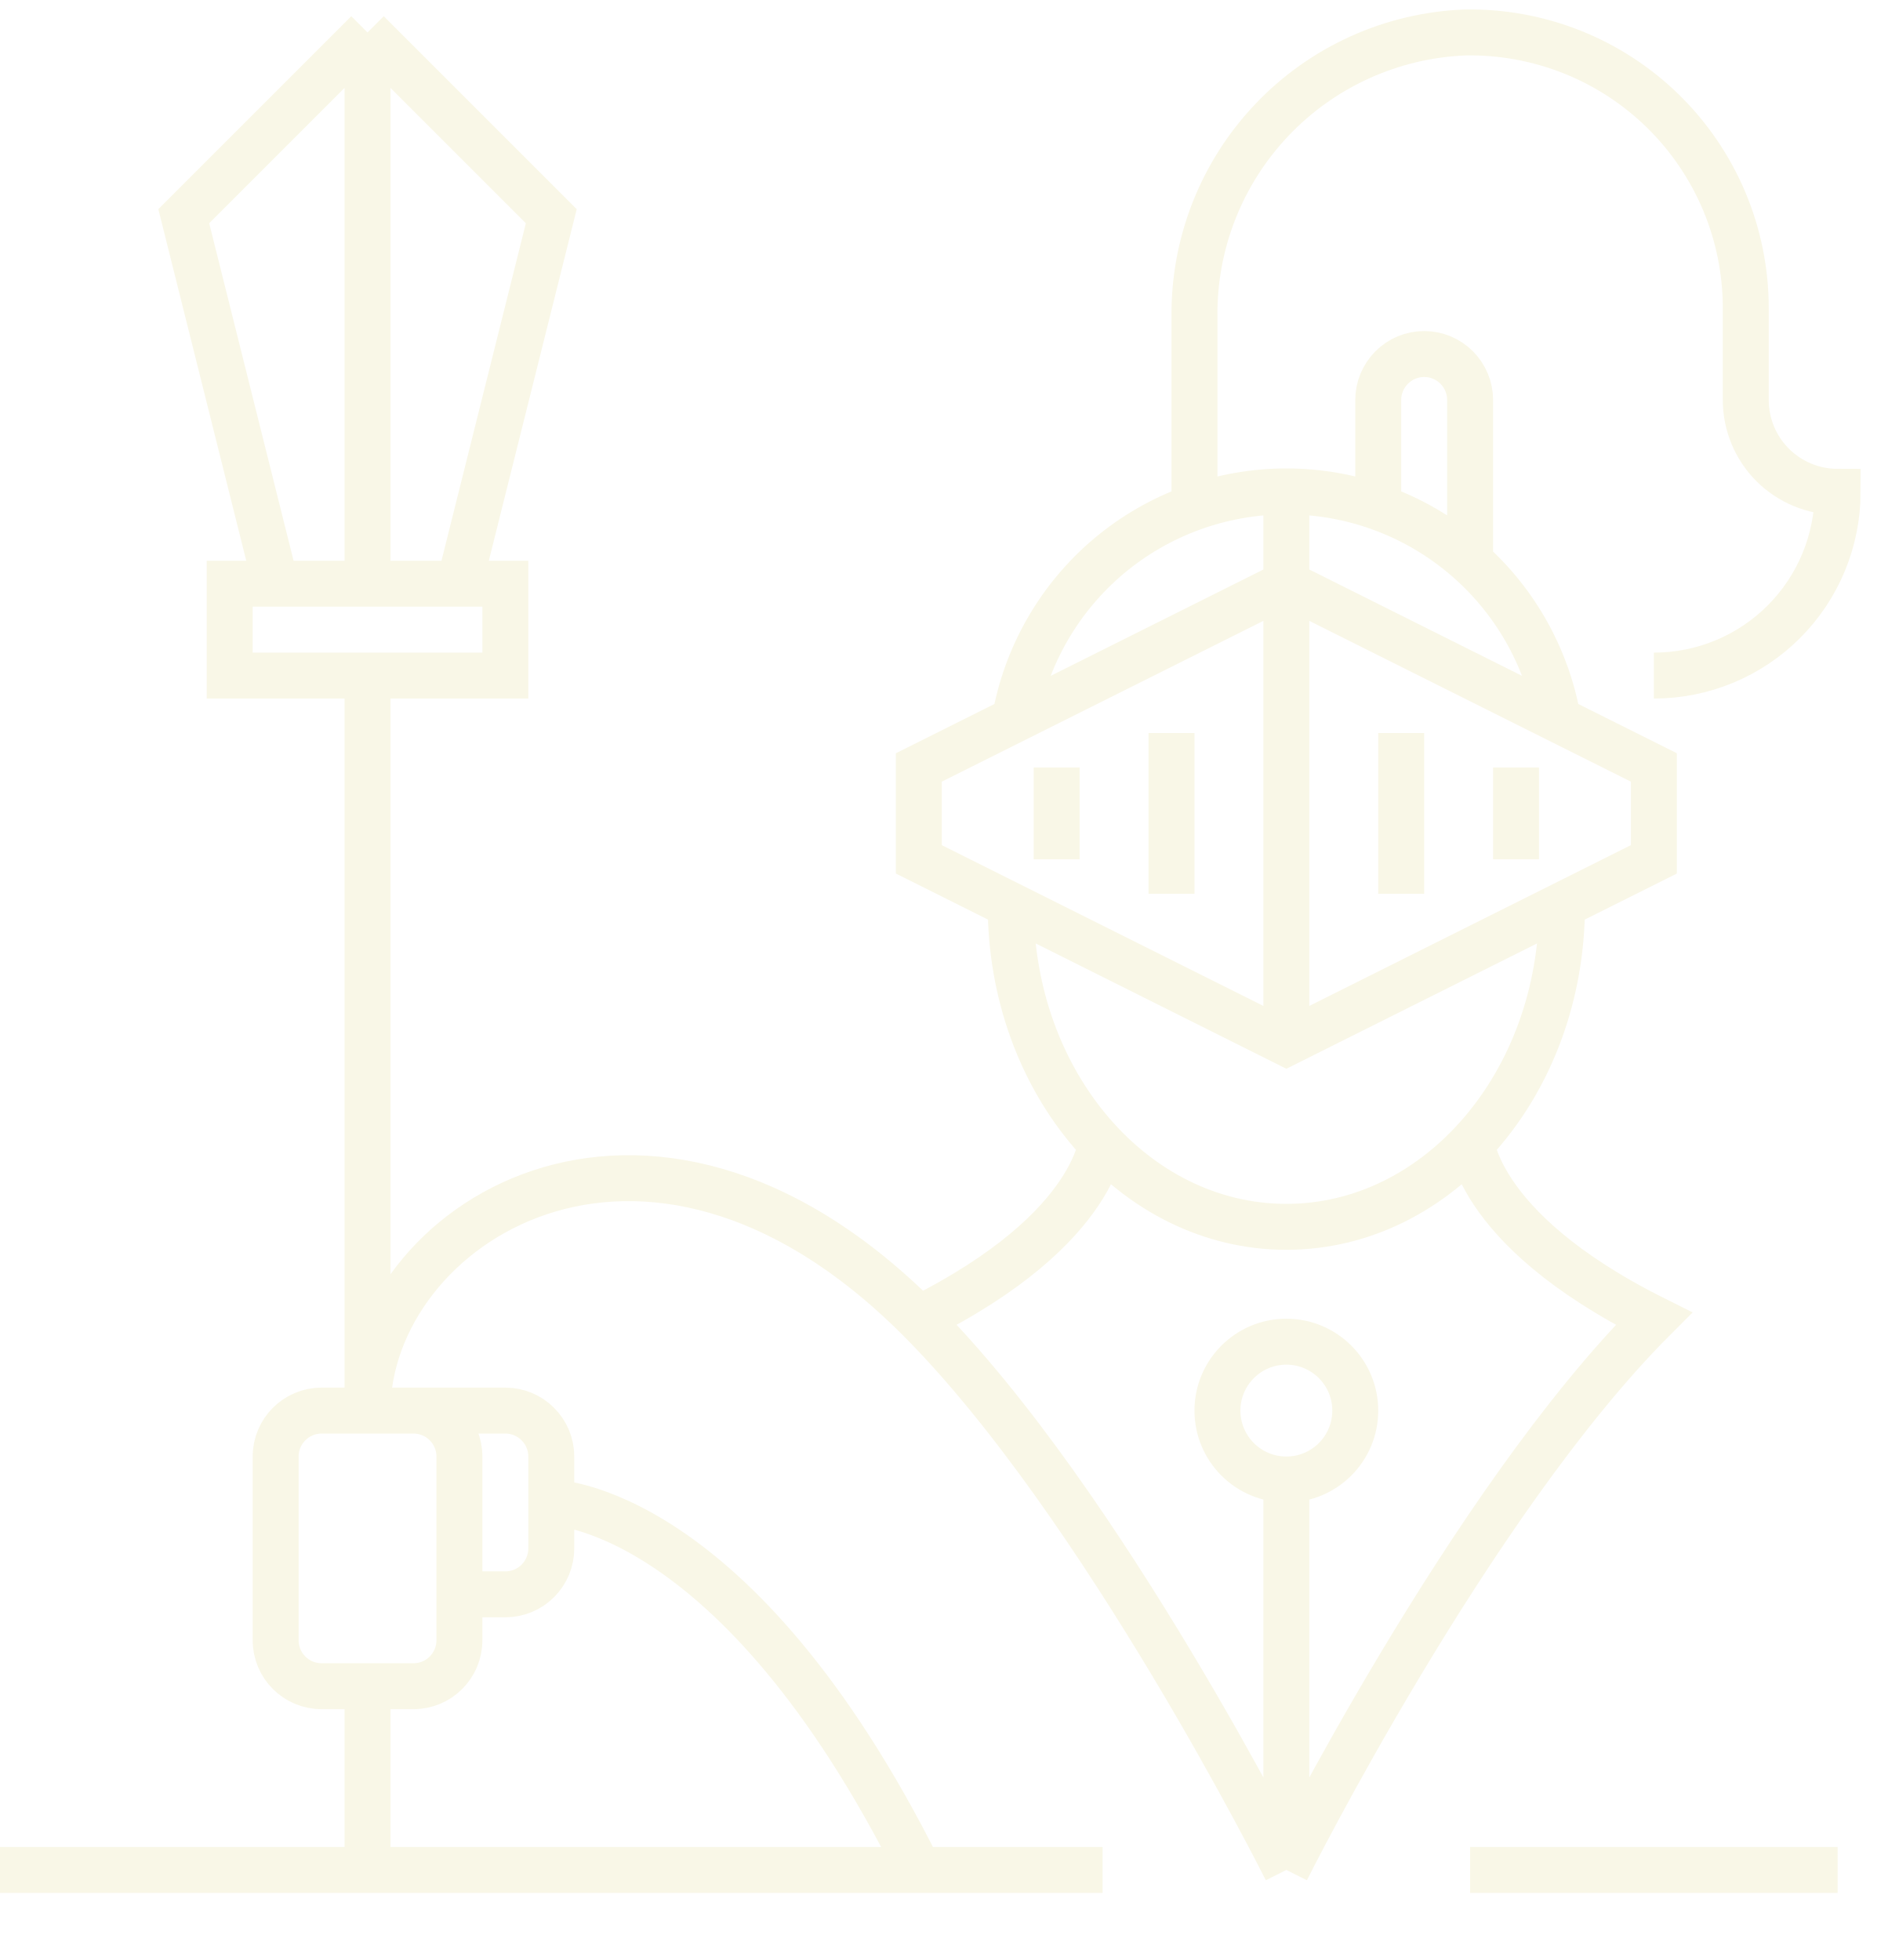
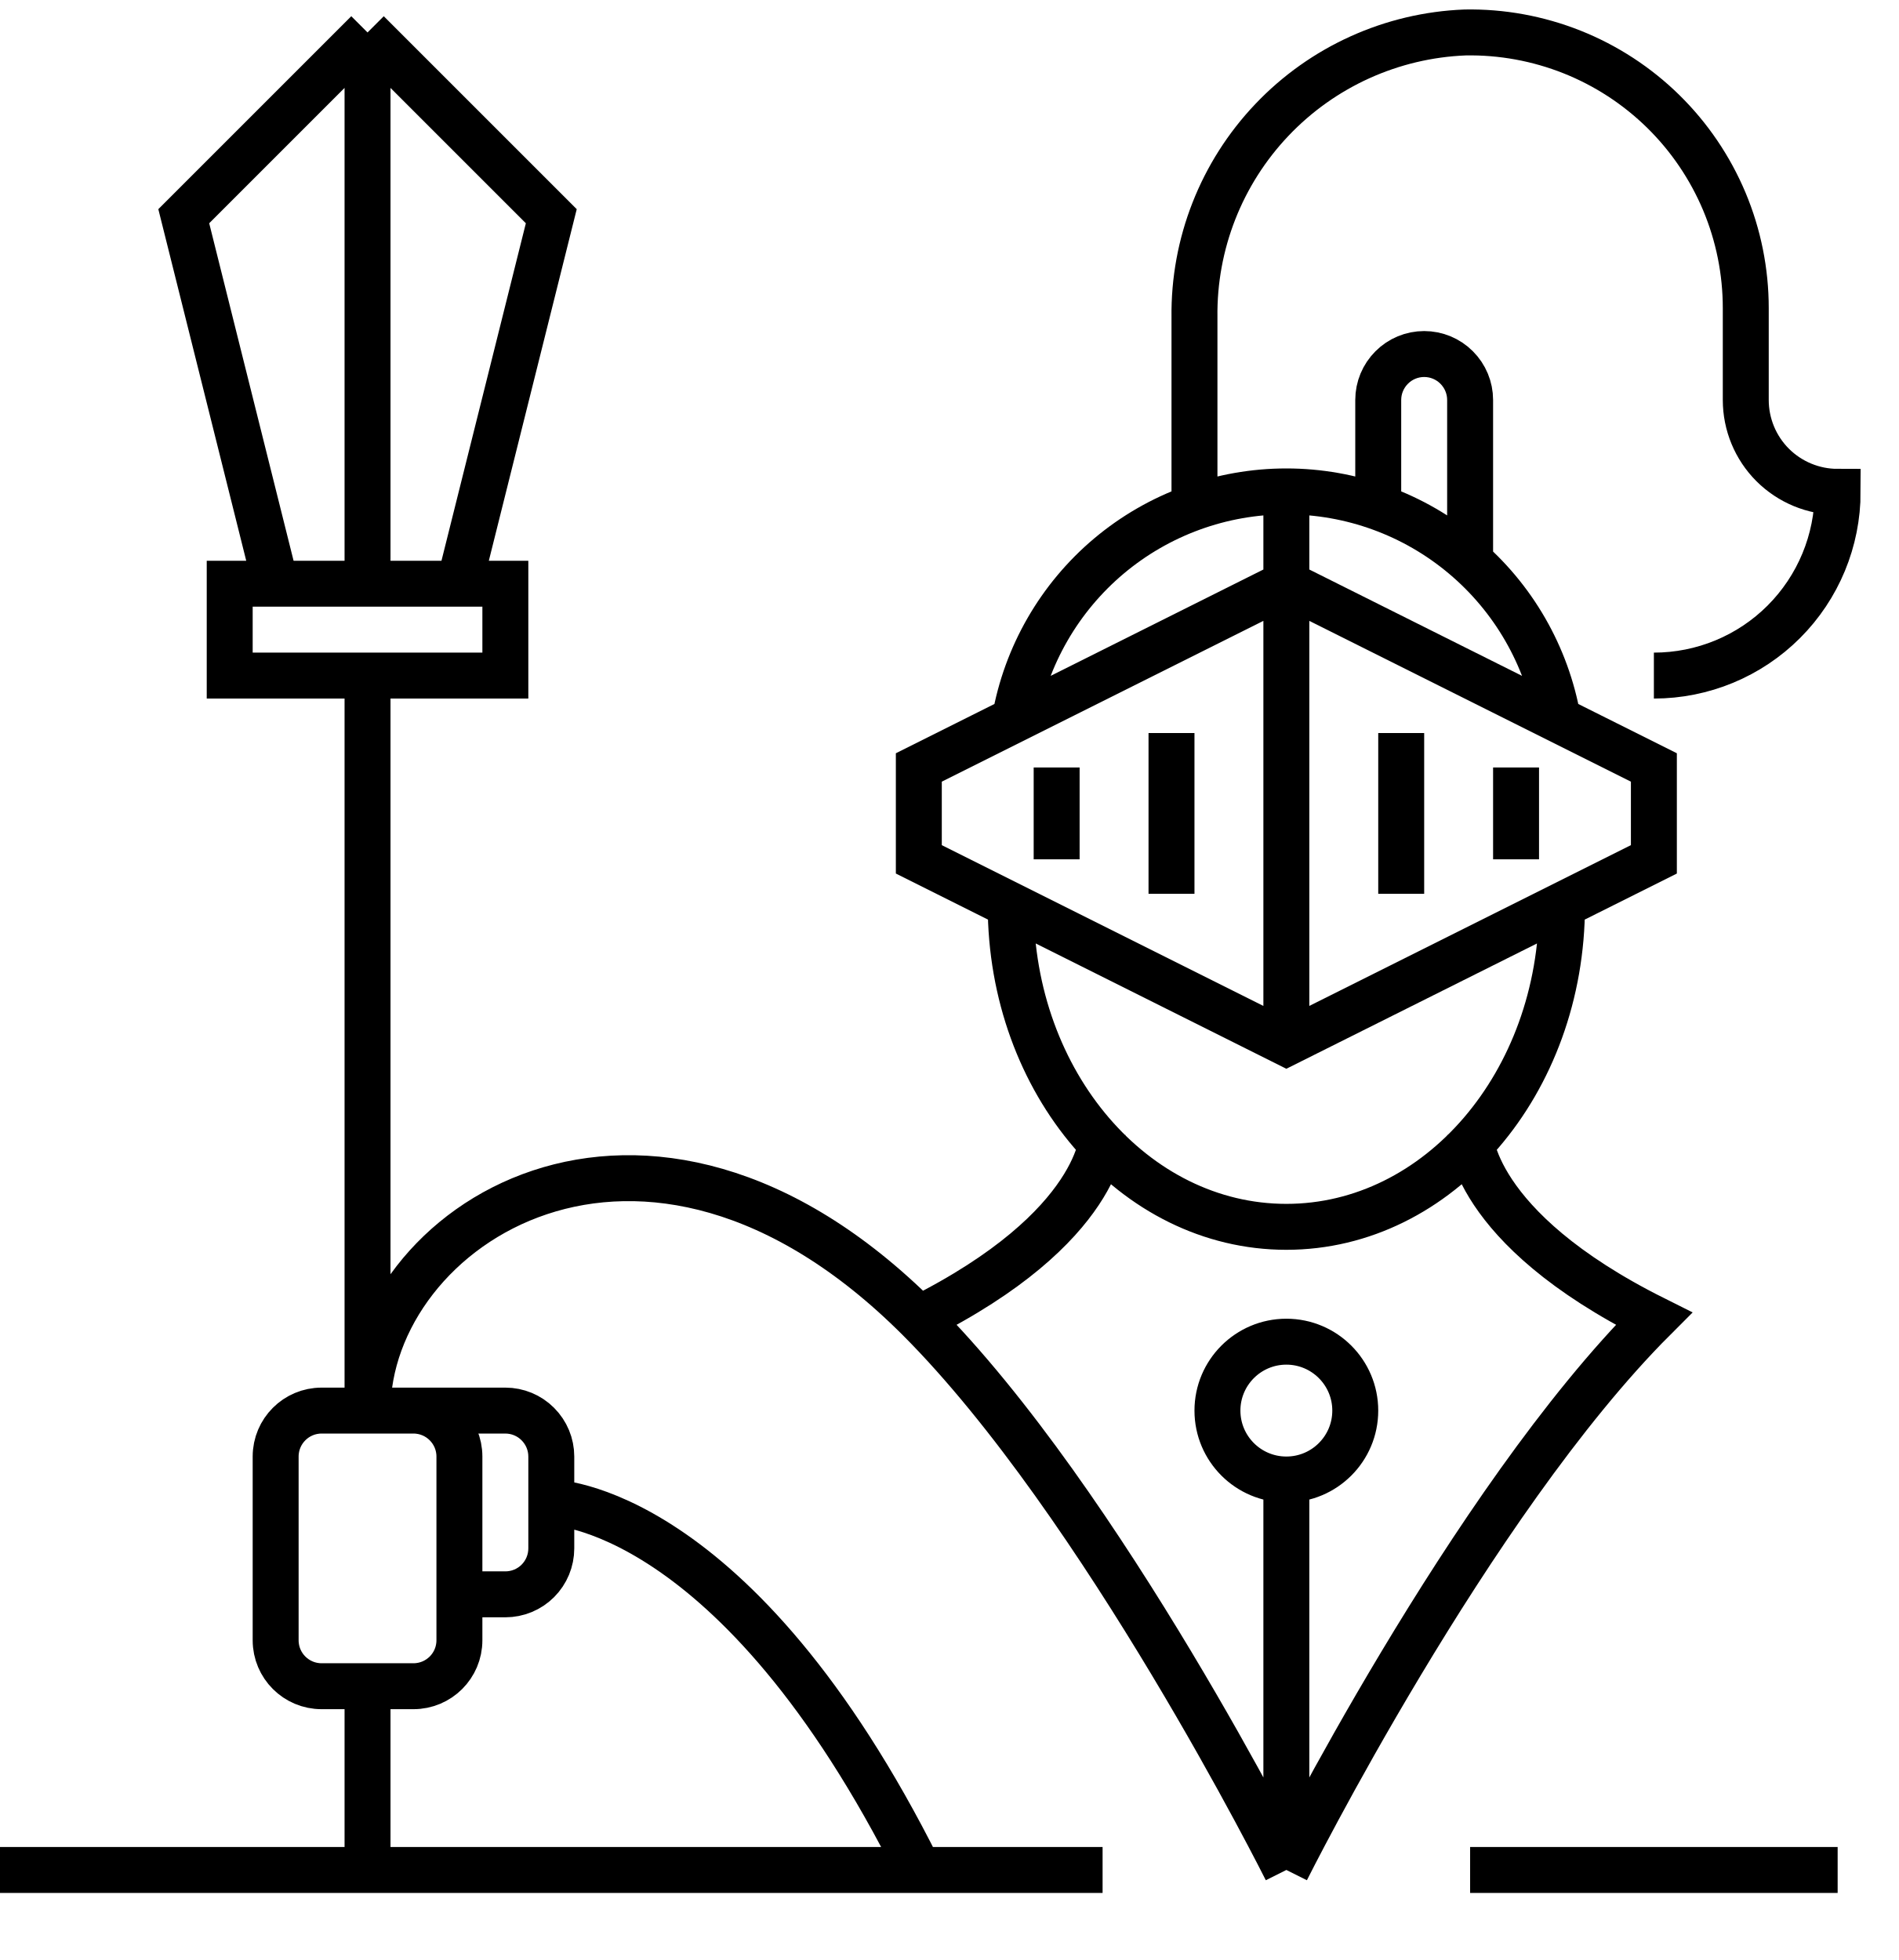
<svg xmlns="http://www.w3.org/2000/svg" width="31" height="32" viewBox="0 0 31 32" fill="none">
-   <path d="M25.5 14.78C25.5 17.679 23.486 20.03 21 20.03C18.514 20.03 16.5 17.679 16.5 14.78M16.567 11.746C16.75 10.704 17.295 9.758 18.105 9.077C18.916 8.396 19.941 8.023 21 8.023C22.059 8.023 23.084 8.396 23.894 9.077C24.705 9.758 25.25 10.704 25.433 11.746M21 17.03L27 14.03V12.53L21 9.53L15 12.53V14.03L21 17.03ZM21 17.03V8.03M24.75 12.53V14.03M17.25 12.53V14.03M19.125 11.968V14.593M22.875 11.968V14.593M24 18.53C24 18.53 24 20.03 27 21.53C24 24.53 21 30.53 21 30.53M21 30.53C21 30.53 18 24.53 15 21.53M21 30.53V24.155M15 21.53C18 20.03 18 18.53 18 18.53M15 21.53C10.5 17.03 6 20.03 6 23.03M21 24.155C21.621 24.155 22.125 23.652 22.125 23.03C22.125 22.409 21.621 21.905 21 21.905C20.379 21.905 19.875 22.409 19.875 23.03C19.875 23.652 20.379 24.155 21 24.155ZM19.5 8.285V5.18C19.485 3.982 19.939 2.826 20.764 1.958C21.589 1.089 22.721 0.577 23.918 0.53C24.515 0.519 25.109 0.628 25.665 0.849C26.22 1.07 26.726 1.4 27.153 1.819C27.58 2.238 27.918 2.738 28.15 3.289C28.381 3.84 28.5 4.432 28.5 5.03L28.5 6.53C28.5 6.928 28.658 7.31 28.939 7.591C29.221 7.872 29.602 8.03 30 8.03C30 8.826 29.684 9.589 29.121 10.152C28.559 10.714 27.796 11.03 27 11.03M22.5 8.285V6.53C22.5 6.331 22.579 6.141 22.72 6C22.86 5.859 23.051 5.78 23.25 5.78C23.449 5.78 23.64 5.859 23.78 6C23.921 6.141 24 6.331 24 6.53V9.174M18 30.53H0M30 30.53H24M4.5 9.53L3 3.53L6 0.53M6 0.53L9 3.53L7.5 9.53M6 0.53V9.53M6 11.03V23.03M6 23.03H8.25C8.449 23.03 8.64 23.109 8.78 23.25C8.921 23.391 9 23.581 9 23.78V25.28C9 25.479 8.921 25.67 8.78 25.811C8.64 25.951 8.449 26.03 8.25 26.03H7.5M6 27.53V30.53M15 30.53C12 24.53 9 24.53 9 24.53M3.75 9.53H8.25V11.03H3.75V9.53ZM6.75 27.53H5.25C4.836 27.53 4.5 27.195 4.5 26.78V23.78C4.5 23.366 4.836 23.03 5.25 23.03H6.75C7.164 23.03 7.5 23.366 7.5 23.78V26.78C7.5 27.195 7.164 27.53 6.75 27.53Z" stroke="#F9F7E7" stroke-width="0.75" />
+   <path d="M25.5 14.78C25.5 17.679 23.486 20.03 21 20.03C18.514 20.03 16.5 17.679 16.5 14.78M16.567 11.746C16.75 10.704 17.295 9.758 18.105 9.077C18.916 8.396 19.941 8.023 21 8.023C22.059 8.023 23.084 8.396 23.894 9.077C24.705 9.758 25.25 10.704 25.433 11.746M21 17.03L27 14.03V12.53L21 9.53L15 12.53V14.03L21 17.03ZM21 17.03V8.03M24.75 12.53V14.03M17.25 12.53V14.03M19.125 11.968V14.593M22.875 11.968V14.593M24 18.53C24 18.53 24 20.03 27 21.53C24 24.53 21 30.53 21 30.53M21 30.53C21 30.53 18 24.53 15 21.53M21 30.53V24.155M15 21.53C18 20.03 18 18.53 18 18.53M15 21.53C10.5 17.03 6 20.03 6 23.03M21 24.155C21.621 24.155 22.125 23.652 22.125 23.03C22.125 22.409 21.621 21.905 21 21.905C20.379 21.905 19.875 22.409 19.875 23.03C19.875 23.652 20.379 24.155 21 24.155ZM19.5 8.285V5.18C19.485 3.982 19.939 2.826 20.764 1.958C21.589 1.089 22.721 0.577 23.918 0.53C24.515 0.519 25.109 0.628 25.665 0.849C26.22 1.07 26.726 1.4 27.153 1.819C27.58 2.238 27.918 2.738 28.15 3.289C28.381 3.84 28.5 4.432 28.5 5.03L28.5 6.53C28.5 6.928 28.658 7.31 28.939 7.591C29.221 7.872 29.602 8.03 30 8.03C30 8.826 29.684 9.589 29.121 10.152C28.559 10.714 27.796 11.03 27 11.03M22.5 8.285V6.53C22.5 6.331 22.579 6.141 22.72 6C22.86 5.859 23.051 5.78 23.25 5.78C23.449 5.78 23.64 5.859 23.78 6C23.921 6.141 24 6.331 24 6.53V9.174M18 30.53H0M30 30.53H24M4.5 9.53L3 3.53L6 0.53M6 0.53L9 3.53L7.5 9.53M6 0.53V9.53M6 11.03V23.03M6 23.03H8.25C8.449 23.03 8.64 23.109 8.78 23.25C8.921 23.391 9 23.581 9 23.78V25.28C9 25.479 8.921 25.67 8.78 25.811C8.64 25.951 8.449 26.03 8.25 26.03H7.5M6 27.53V30.53M15 30.53C12 24.53 9 24.53 9 24.53M3.75 9.53H8.25V11.03H3.75V9.53ZM6.75 27.53H5.25C4.836 27.53 4.5 27.195 4.5 26.78V23.78C4.5 23.366 4.836 23.03 5.25 23.03H6.75C7.164 23.03 7.5 23.366 7.5 23.78V26.78C7.5 27.195 7.164 27.53 6.75 27.53Z" stroke="currentColor" stroke-width="0.75" />
</svg>
